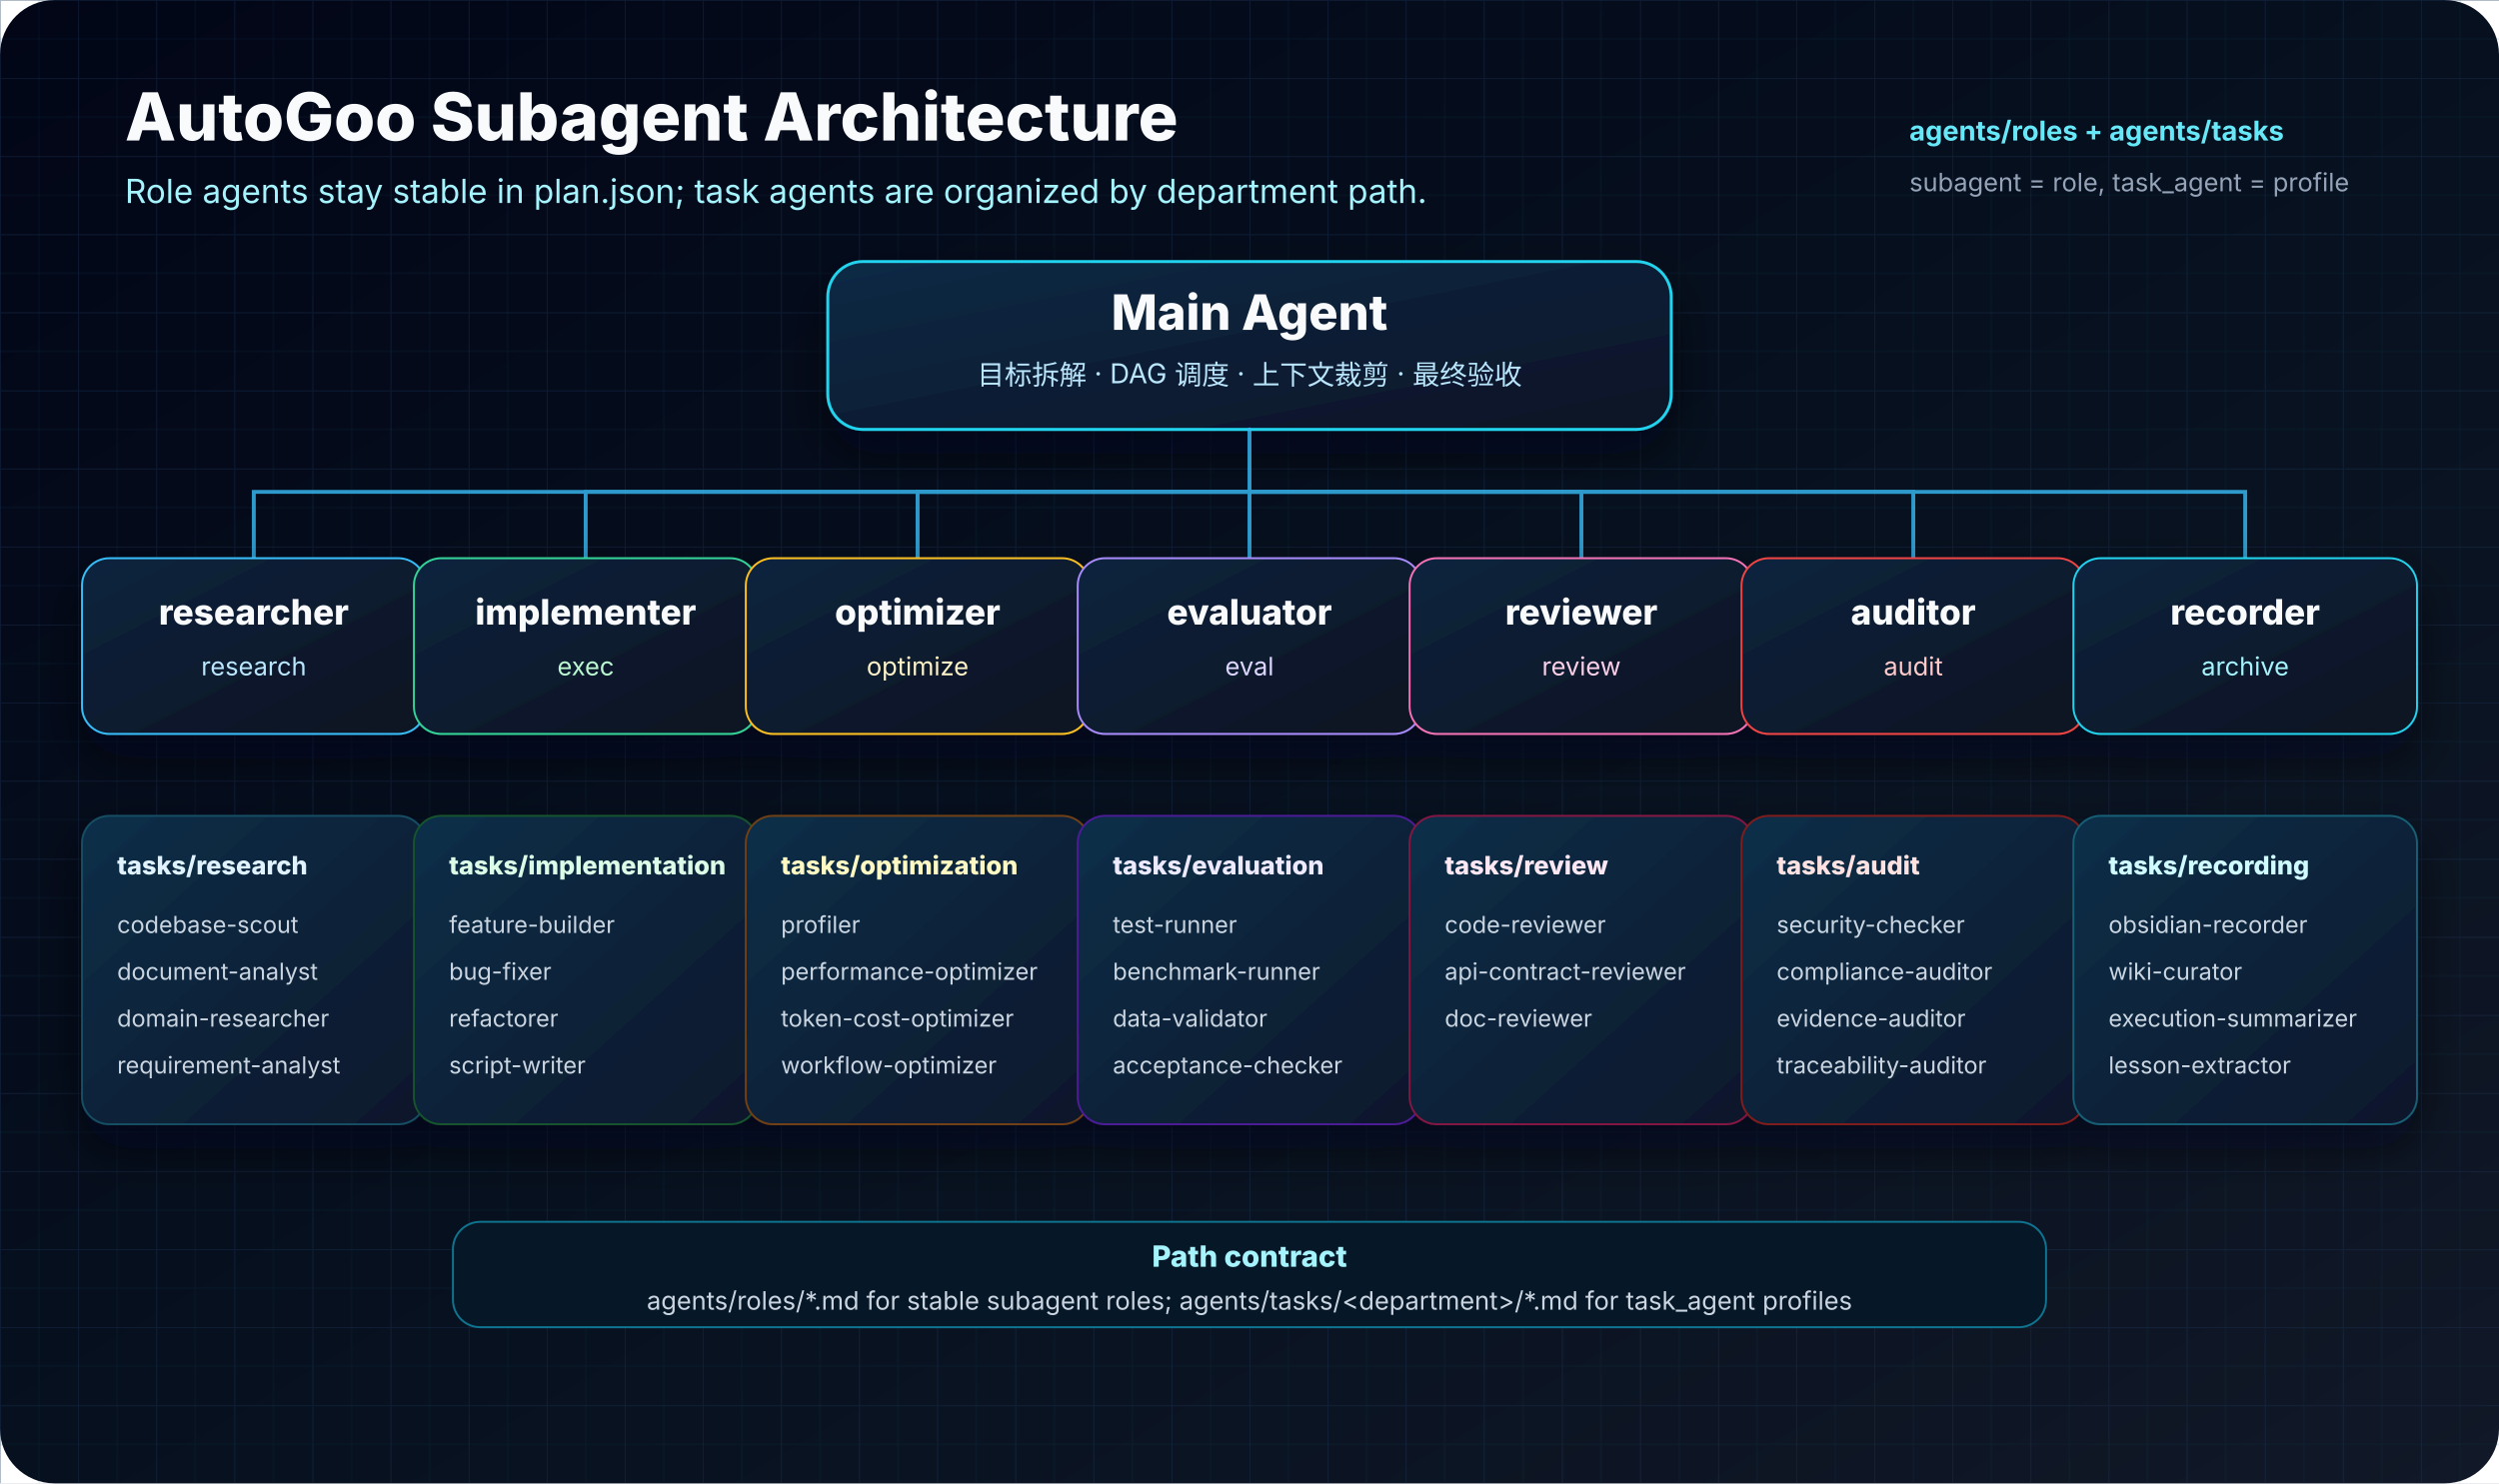
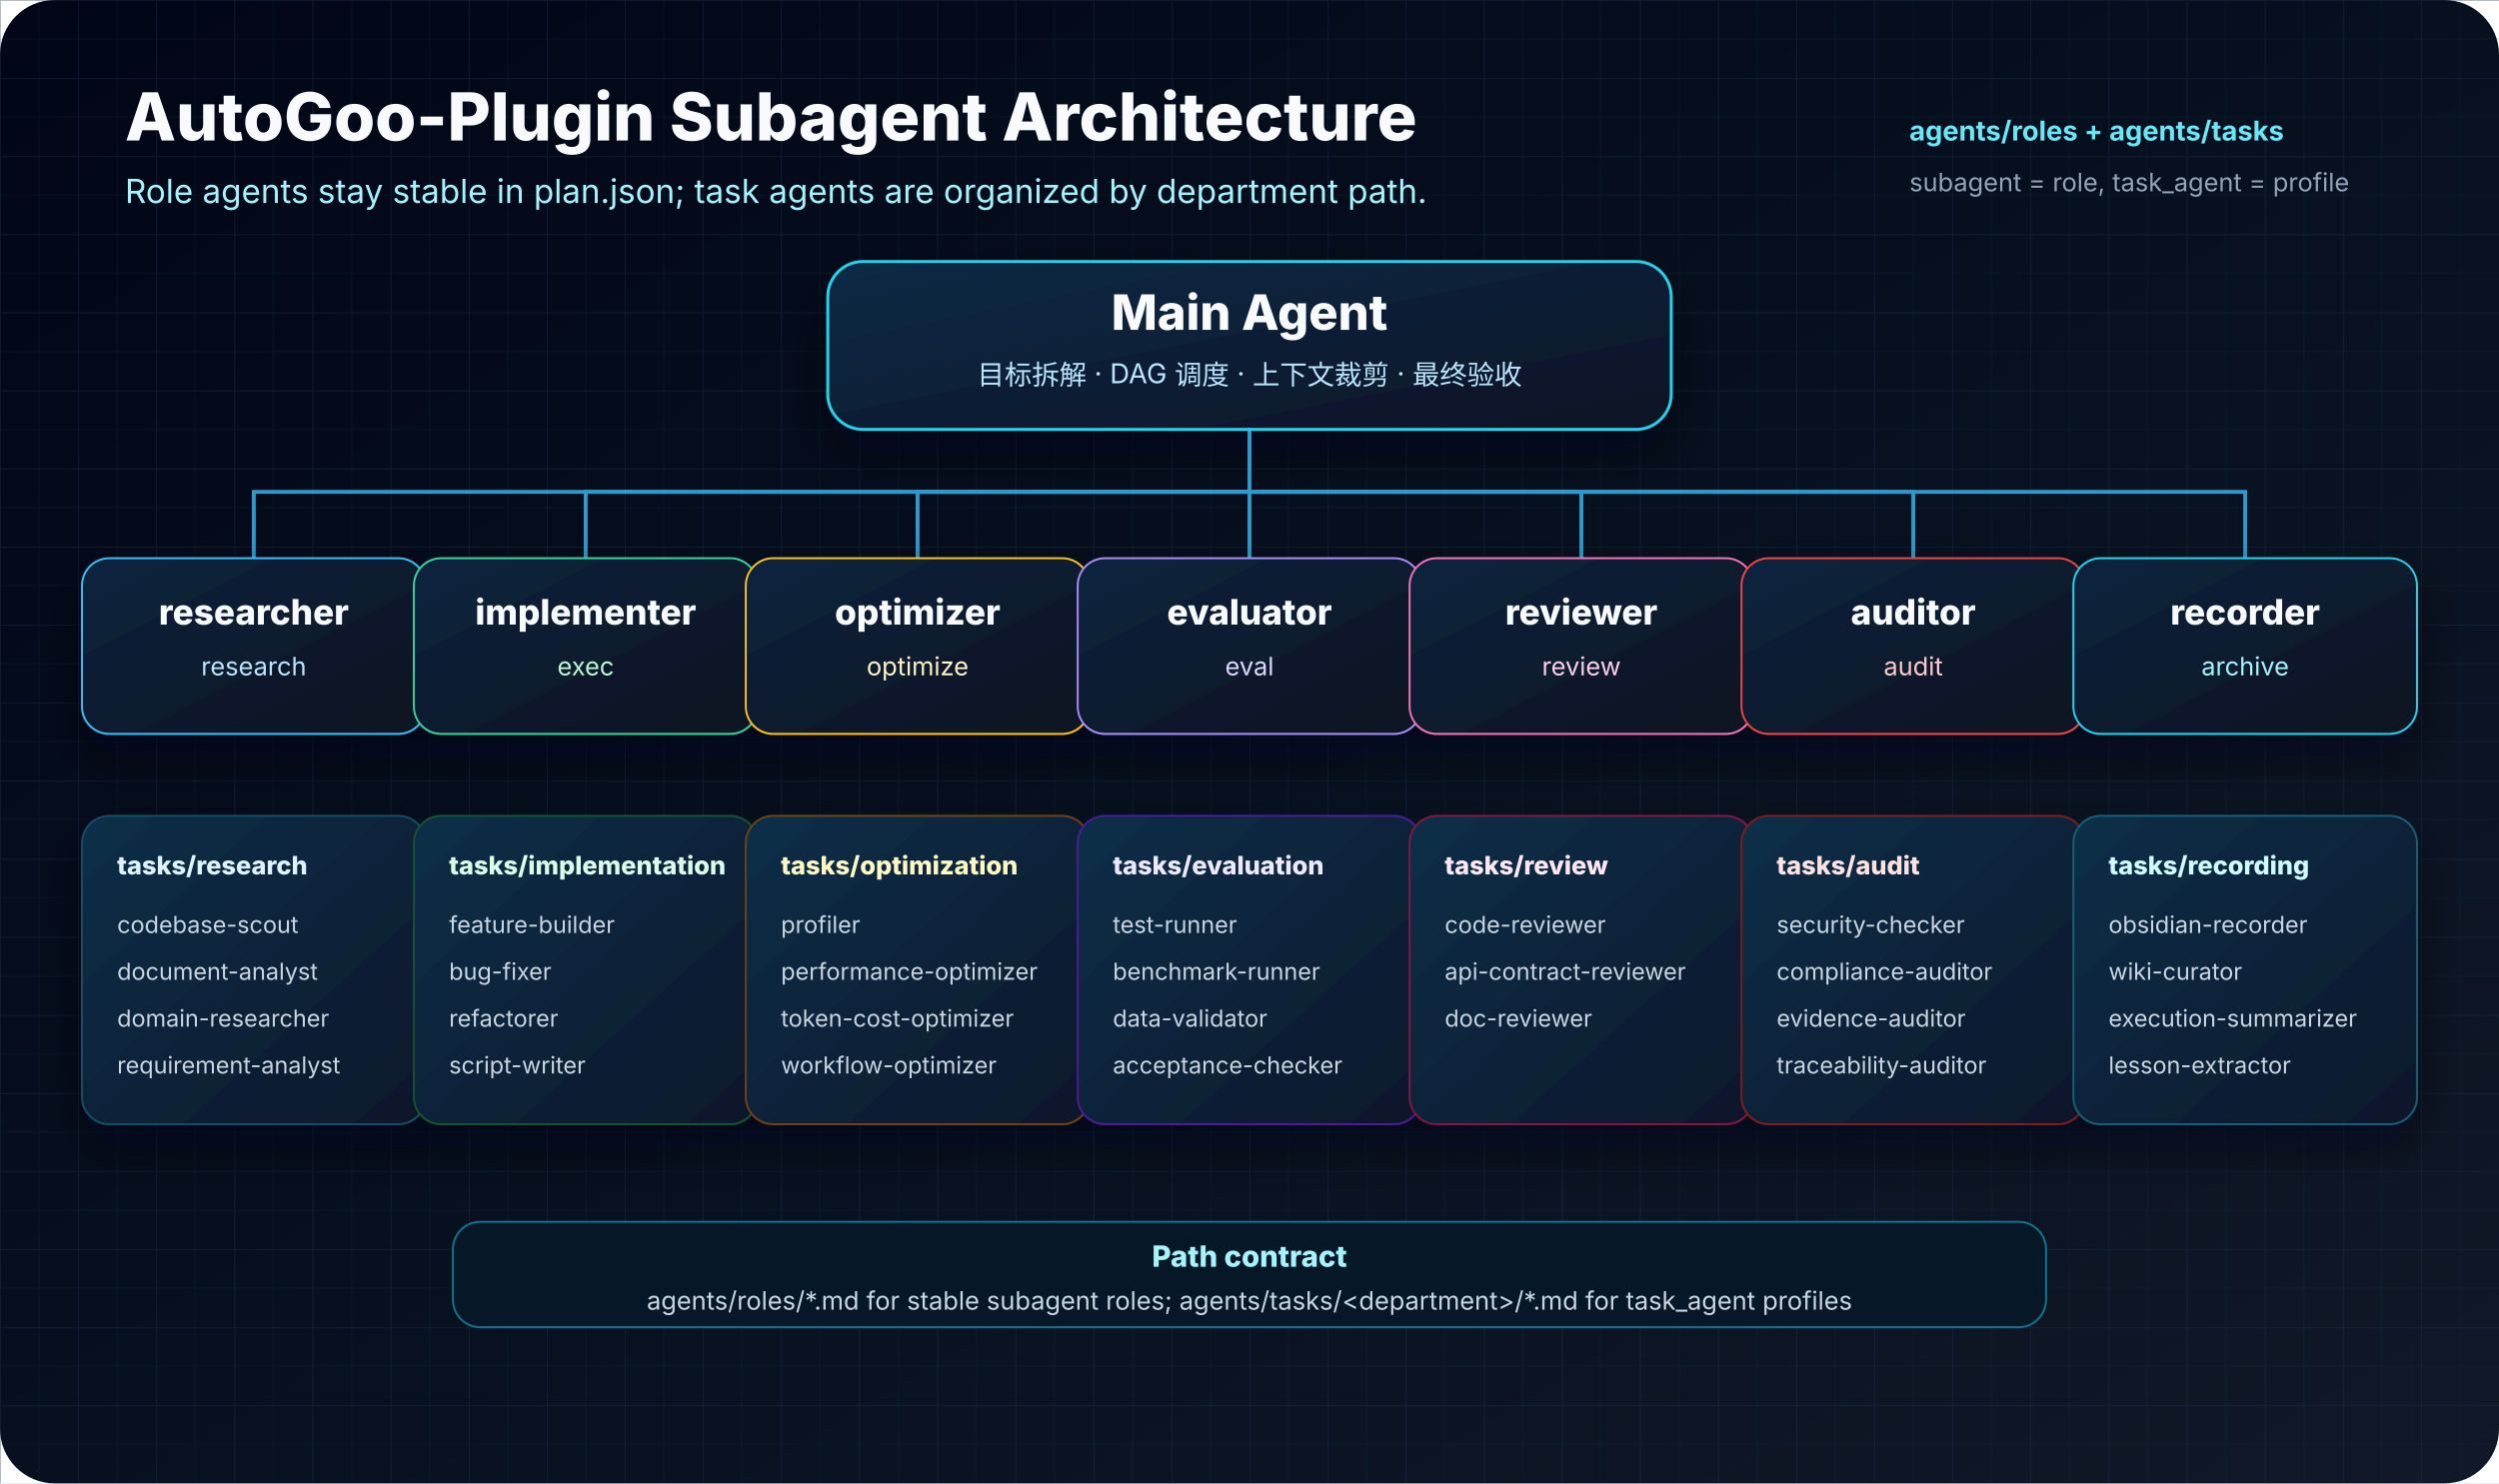
<svg xmlns="http://www.w3.org/2000/svg" width="1280" height="760" viewBox="0 0 1280 760" fill="none" role="img" aria-labelledby="title desc">
  <defs>
    <linearGradient id="bg" x1="0" x2="1" y1="0" y2="1">
      <stop offset="0" stop-color="#020617" />
      <stop offset="0.55" stop-color="#07111F" />
      <stop offset="1" stop-color="#111827" />
    </linearGradient>
    <linearGradient id="main" x1="0" x2="1" y1="0" y2="1">
      <stop offset="0" stop-color="#112A46" />
      <stop offset="1" stop-color="#0B1324" />
    </linearGradient>
    <linearGradient id="role" x1="0" x2="1" y1="0" y2="1">
      <stop offset="0" stop-color="#0F253E" />
      <stop offset="1" stop-color="#08111F" />
    </linearGradient>
    <linearGradient id="task" x1="0" x2="1" y1="0" y2="1">
      <stop offset="0" stop-color="#082F49" />
      <stop offset="1" stop-color="#0F172A" />
    </linearGradient>
    <pattern id="grid" width="40" height="40" patternUnits="userSpaceOnUse">
      <path d="M40 0H0V40" stroke="#1E3A5F" stroke-width="1" stroke-opacity="0.48" />
      <path d="M20 0V40M0 20H40" stroke="#164E63" stroke-width="0.5" stroke-opacity="0.25" />
    </pattern>
    <filter id="shadow" x="-30%" y="-30%" width="160%" height="160%">
      <feDropShadow dx="0" dy="12" stdDeviation="12" flood-color="#020617" flood-opacity="0.55" />
    </filter>
  </defs>
  <rect width="1280" height="760" rx="28" fill="url(#bg)" />
  <rect width="1280" height="760" fill="url(#grid)" opacity="0.72" />
  <g font-family="Inter, Arial, sans-serif">
-     <text x="64" y="72" fill="#F8FAFC" font-size="34" font-weight="800">AutoGoo Subagent Architecture</text>
+     <text x="64" y="72" fill="#F8FAFC" font-size="34" font-weight="800">AutoGoo-Plugin Subagent Architecture</text>
    <text x="64" y="104" fill="#A5F3FC" font-size="17">Role agents stay stable in plan.json; task agents are organized by department path.</text>
    <text x="978" y="72" fill="#67E8F9" font-size="14" font-weight="700">agents/roles + agents/tasks</text>
    <text x="978" y="98" fill="#94A3B8" font-size="13">subagent = role, task_agent = profile</text>
  </g>
  <g filter="url(#shadow)" font-family="Inter, Arial, sans-serif">
    <rect x="424" y="134" width="432" height="86" rx="18" fill="url(#main)" stroke="#22D3EE" stroke-width="1.5" />
    <text x="640" y="169" text-anchor="middle" fill="#F8FAFC" font-size="25" font-weight="800">Main Agent</text>
    <text x="640" y="197" text-anchor="middle" fill="#BAE6FD" font-size="14">目标拆解 · DAG 调度 · 上下文裁剪 · 最终验收</text>
  </g>
  <g stroke="#38BDF8" stroke-width="2" stroke-linecap="round" opacity="0.8">
    <path d="M640 220V252" />
    <path d="M640 252H130V286" />
    <path d="M640 252H300V286" />
    <path d="M640 252H470V286" />
    <path d="M640 252H640V286" />
    <path d="M640 252H810V286" />
    <path d="M640 252H980V286" />
    <path d="M640 252H1150V286" />
  </g>
  <g font-family="Inter, Arial, sans-serif" filter="url(#shadow)">
    <g>
      <rect x="42" y="286" width="176" height="90" rx="14" fill="url(#role)" stroke="#38BDF8" />
      <text x="130" y="320" text-anchor="middle" fill="#F8FAFC" font-size="18" font-weight="800">researcher</text>
      <text x="130" y="346" text-anchor="middle" fill="#BAE6FD" font-size="13">research</text>
    </g>
    <g>
      <rect x="212" y="286" width="176" height="90" rx="14" fill="url(#role)" stroke="#34D399" />
      <text x="300" y="320" text-anchor="middle" fill="#F8FAFC" font-size="18" font-weight="800">implementer</text>
      <text x="300" y="346" text-anchor="middle" fill="#BBF7D0" font-size="13">exec</text>
    </g>
    <g>
      <rect x="382" y="286" width="176" height="90" rx="14" fill="url(#role)" stroke="#FBBF24" />
      <text x="470" y="320" text-anchor="middle" fill="#F8FAFC" font-size="18" font-weight="800">optimizer</text>
      <text x="470" y="346" text-anchor="middle" fill="#FEF3C7" font-size="13">optimize</text>
    </g>
    <g>
      <rect x="552" y="286" width="176" height="90" rx="14" fill="url(#role)" stroke="#A78BFA" />
      <text x="640" y="320" text-anchor="middle" fill="#F8FAFC" font-size="18" font-weight="800">evaluator</text>
      <text x="640" y="346" text-anchor="middle" fill="#DDD6FE" font-size="13">eval</text>
    </g>
    <g>
      <rect x="722" y="286" width="176" height="90" rx="14" fill="url(#role)" stroke="#F472B6" />
      <text x="810" y="320" text-anchor="middle" fill="#F8FAFC" font-size="18" font-weight="800">reviewer</text>
      <text x="810" y="346" text-anchor="middle" fill="#FBCFE8" font-size="13">review</text>
    </g>
    <g>
      <rect x="892" y="286" width="176" height="90" rx="14" fill="url(#role)" stroke="#EF4444" />
      <text x="980" y="320" text-anchor="middle" fill="#F8FAFC" font-size="18" font-weight="800">auditor</text>
      <text x="980" y="346" text-anchor="middle" fill="#FECACA" font-size="13">audit</text>
    </g>
    <g>
      <rect x="1062" y="286" width="176" height="90" rx="14" fill="url(#role)" stroke="#22D3EE" />
      <text x="1150" y="320" text-anchor="middle" fill="#F8FAFC" font-size="18" font-weight="800">recorder</text>
      <text x="1150" y="346" text-anchor="middle" fill="#A5F3FC" font-size="13">archive</text>
    </g>
  </g>
  <g font-family="Inter, Arial, sans-serif" filter="url(#shadow)">
    <g>
      <rect x="42" y="418" width="176" height="158" rx="14" fill="url(#task)" stroke="#164E63" />
      <text x="60" y="448" fill="#E0F2FE" font-size="13" font-weight="800">tasks/research</text>
      <text x="60" y="478" fill="#CBD5E1" font-size="12">codebase-scout</text>
      <text x="60" y="502" fill="#CBD5E1" font-size="12">document-analyst</text>
      <text x="60" y="526" fill="#CBD5E1" font-size="12">domain-researcher</text>
      <text x="60" y="550" fill="#CBD5E1" font-size="12">requirement-analyst</text>
    </g>
    <g>
      <rect x="212" y="418" width="176" height="158" rx="14" fill="url(#task)" stroke="#14532D" />
      <text x="230" y="448" fill="#DCFCE7" font-size="13" font-weight="800">tasks/implementation</text>
      <text x="230" y="478" fill="#CBD5E1" font-size="12">feature-builder</text>
      <text x="230" y="502" fill="#CBD5E1" font-size="12">bug-fixer</text>
      <text x="230" y="526" fill="#CBD5E1" font-size="12">refactorer</text>
      <text x="230" y="550" fill="#CBD5E1" font-size="12">script-writer</text>
    </g>
    <g>
      <rect x="382" y="418" width="176" height="158" rx="14" fill="url(#task)" stroke="#713F12" />
      <text x="400" y="448" fill="#FEF9C3" font-size="13" font-weight="800">tasks/optimization</text>
      <text x="400" y="478" fill="#CBD5E1" font-size="12">profiler</text>
      <text x="400" y="502" fill="#CBD5E1" font-size="12">performance-optimizer</text>
      <text x="400" y="526" fill="#CBD5E1" font-size="12">token-cost-optimizer</text>
      <text x="400" y="550" fill="#CBD5E1" font-size="12">workflow-optimizer</text>
    </g>
    <g>
      <rect x="552" y="418" width="176" height="158" rx="14" fill="url(#task)" stroke="#4C1D95" />
      <text x="570" y="448" fill="#EDE9FE" font-size="13" font-weight="800">tasks/evaluation</text>
      <text x="570" y="478" fill="#CBD5E1" font-size="12">test-runner</text>
      <text x="570" y="502" fill="#CBD5E1" font-size="12">benchmark-runner</text>
      <text x="570" y="526" fill="#CBD5E1" font-size="12">data-validator</text>
      <text x="570" y="550" fill="#CBD5E1" font-size="12">acceptance-checker</text>
    </g>
    <g>
      <rect x="722" y="418" width="176" height="158" rx="14" fill="url(#task)" stroke="#831843" />
      <text x="740" y="448" fill="#FCE7F3" font-size="13" font-weight="800">tasks/review</text>
      <text x="740" y="478" fill="#CBD5E1" font-size="12">code-reviewer</text>
      <text x="740" y="502" fill="#CBD5E1" font-size="12">api-contract-reviewer</text>
      <text x="740" y="526" fill="#CBD5E1" font-size="12">doc-reviewer</text>
    </g>
    <g>
      <rect x="892" y="418" width="176" height="158" rx="14" fill="url(#task)" stroke="#7F1D1D" />
      <text x="910" y="448" fill="#FEE2E2" font-size="13" font-weight="800">tasks/audit</text>
      <text x="910" y="478" fill="#CBD5E1" font-size="12">security-checker</text>
      <text x="910" y="502" fill="#CBD5E1" font-size="12">compliance-auditor</text>
      <text x="910" y="526" fill="#CBD5E1" font-size="12">evidence-auditor</text>
      <text x="910" y="550" fill="#CBD5E1" font-size="12">traceability-auditor</text>
    </g>
    <g>
      <rect x="1062" y="418" width="176" height="158" rx="14" fill="url(#task)" stroke="#155E75" />
      <text x="1080" y="448" fill="#CFFAFE" font-size="13" font-weight="800">tasks/recording</text>
      <text x="1080" y="478" fill="#CBD5E1" font-size="12">obsidian-recorder</text>
      <text x="1080" y="502" fill="#CBD5E1" font-size="12">wiki-curator</text>
      <text x="1080" y="526" fill="#CBD5E1" font-size="12">execution-summarizer</text>
      <text x="1080" y="550" fill="#CBD5E1" font-size="12">lesson-extractor</text>
    </g>
  </g>
  <g font-family="Inter, Arial, sans-serif">
    <rect x="232" y="626" width="816" height="54" rx="14" fill="#061827" stroke="#0E7490" />
    <text x="640" y="649" text-anchor="middle" fill="#A5F3FC" font-size="15" font-weight="800">Path contract</text>
    <text x="640" y="671" text-anchor="middle" fill="#CBD5E1" font-size="13">agents/roles/*.md for stable subagent roles; agents/tasks/&lt;department&gt;/*.md for task_agent profiles</text>
  </g>
</svg>
